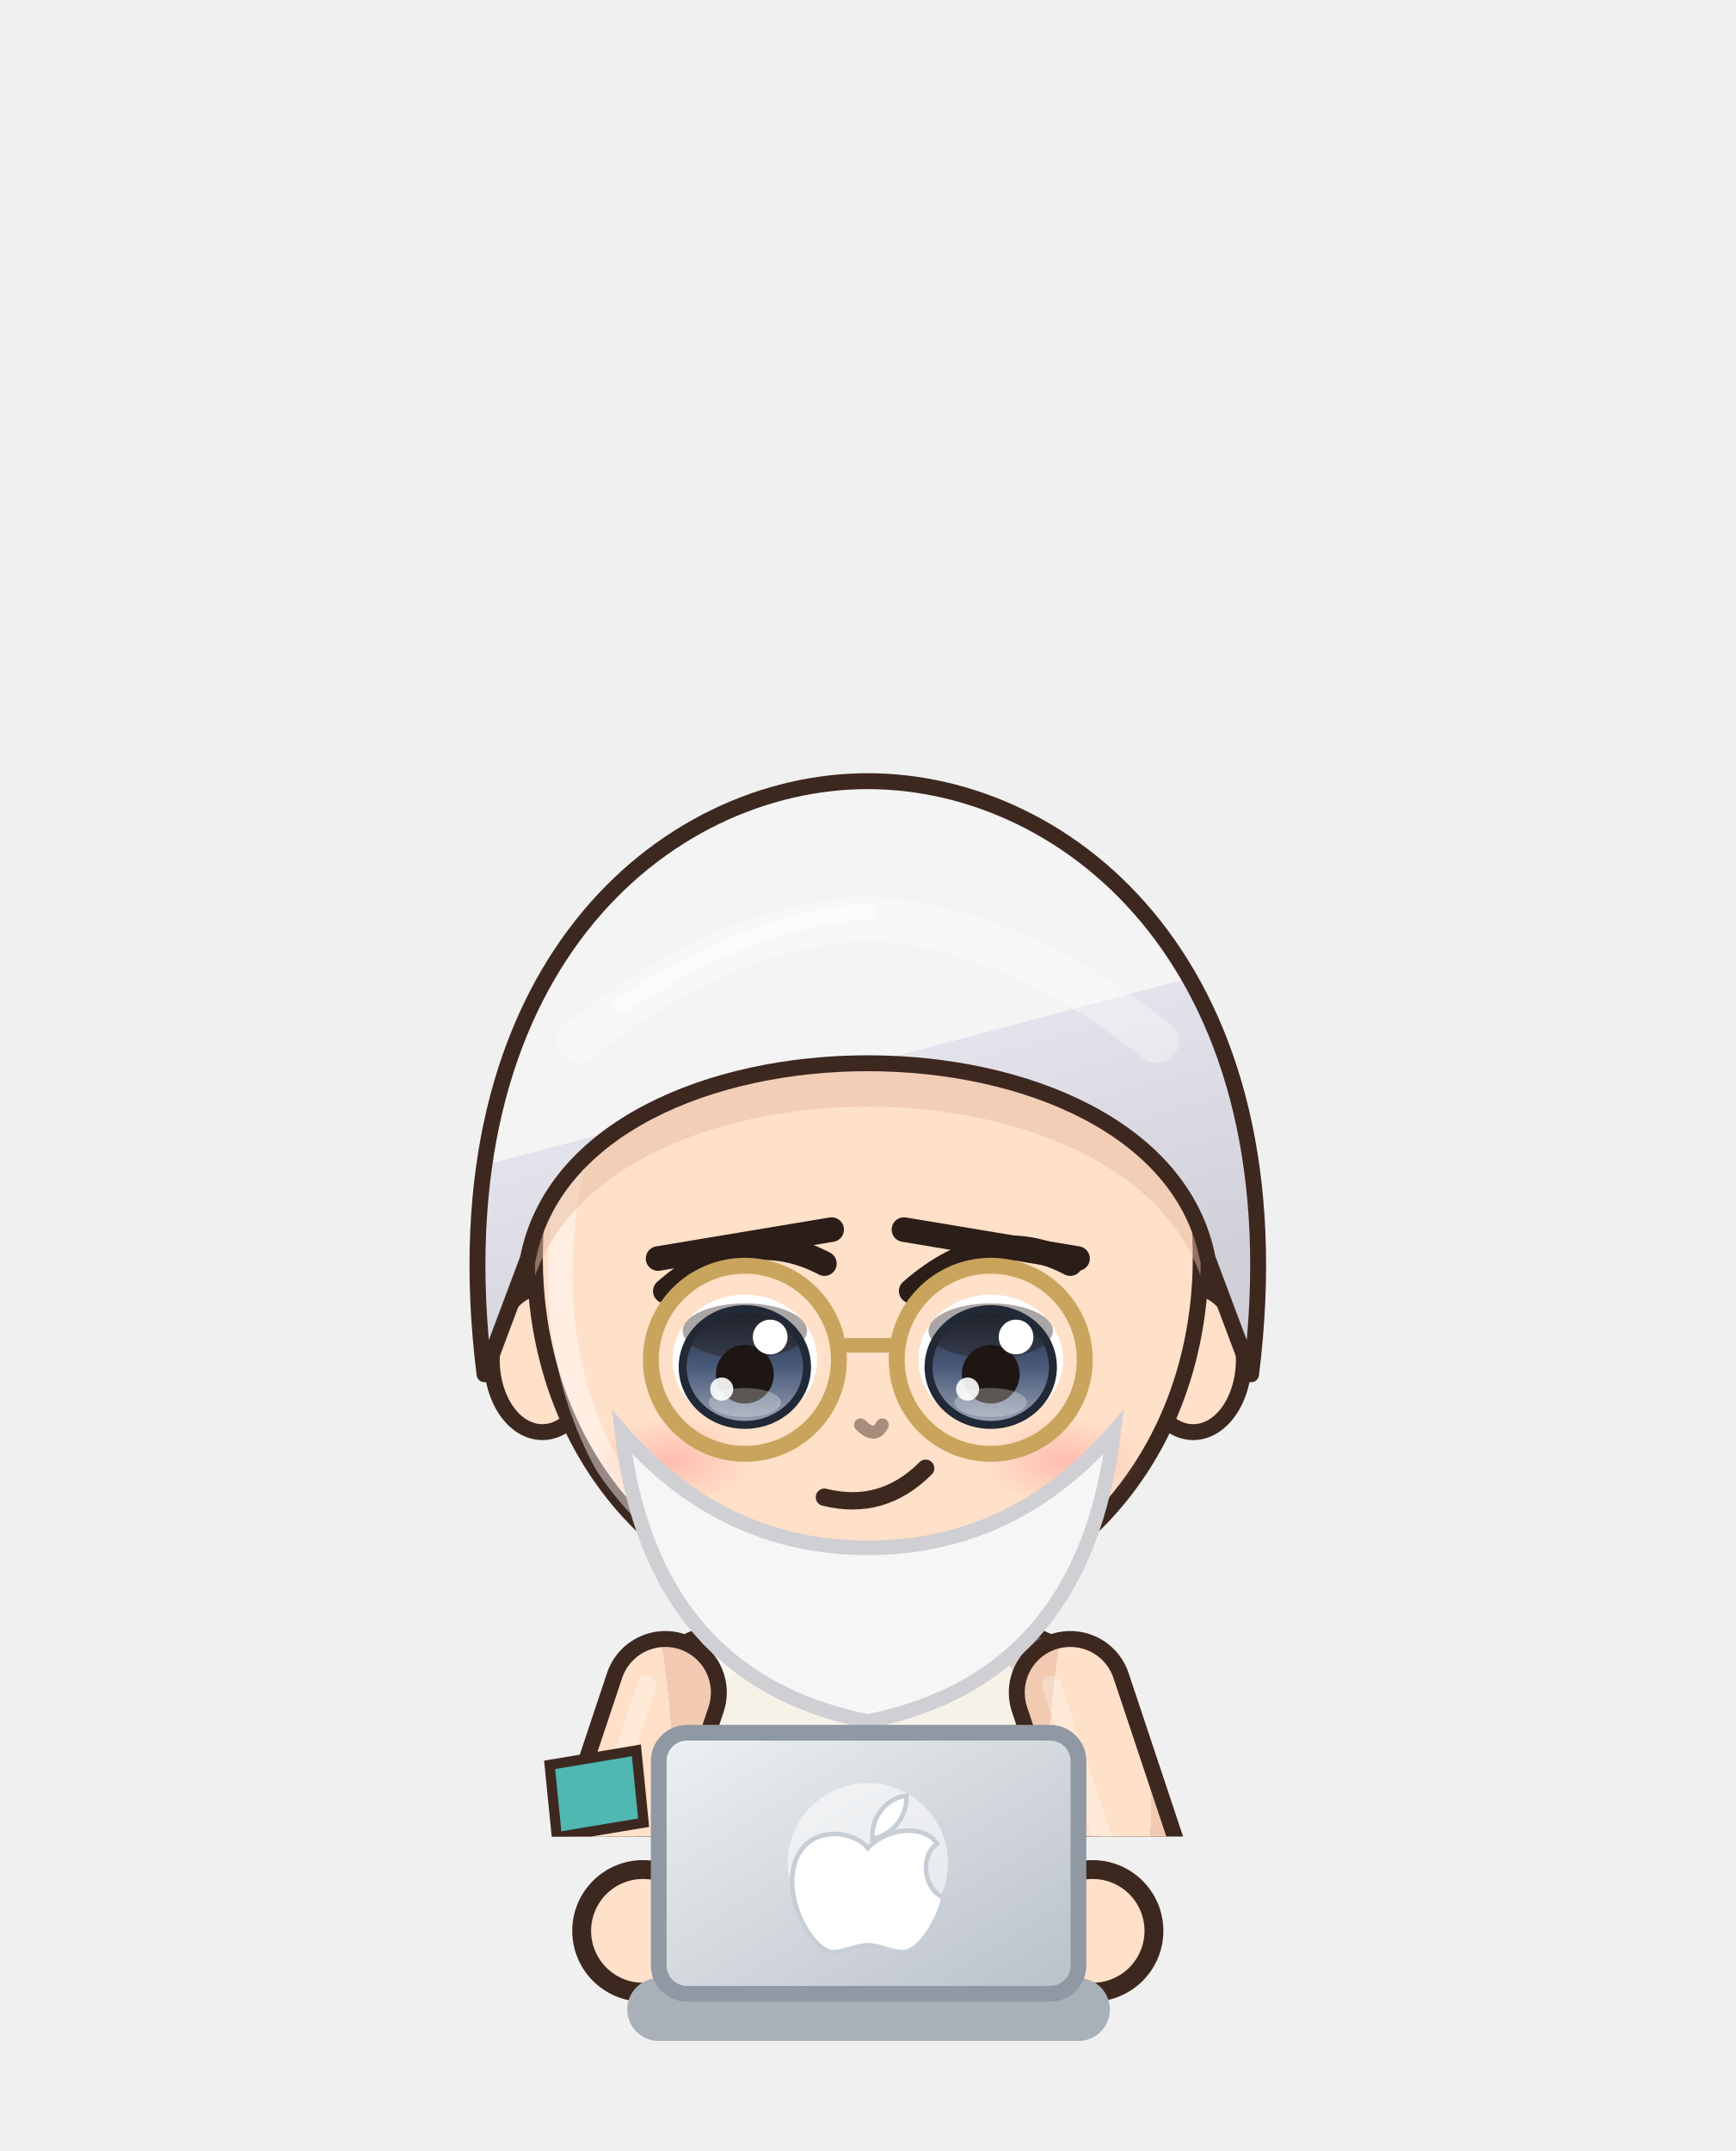
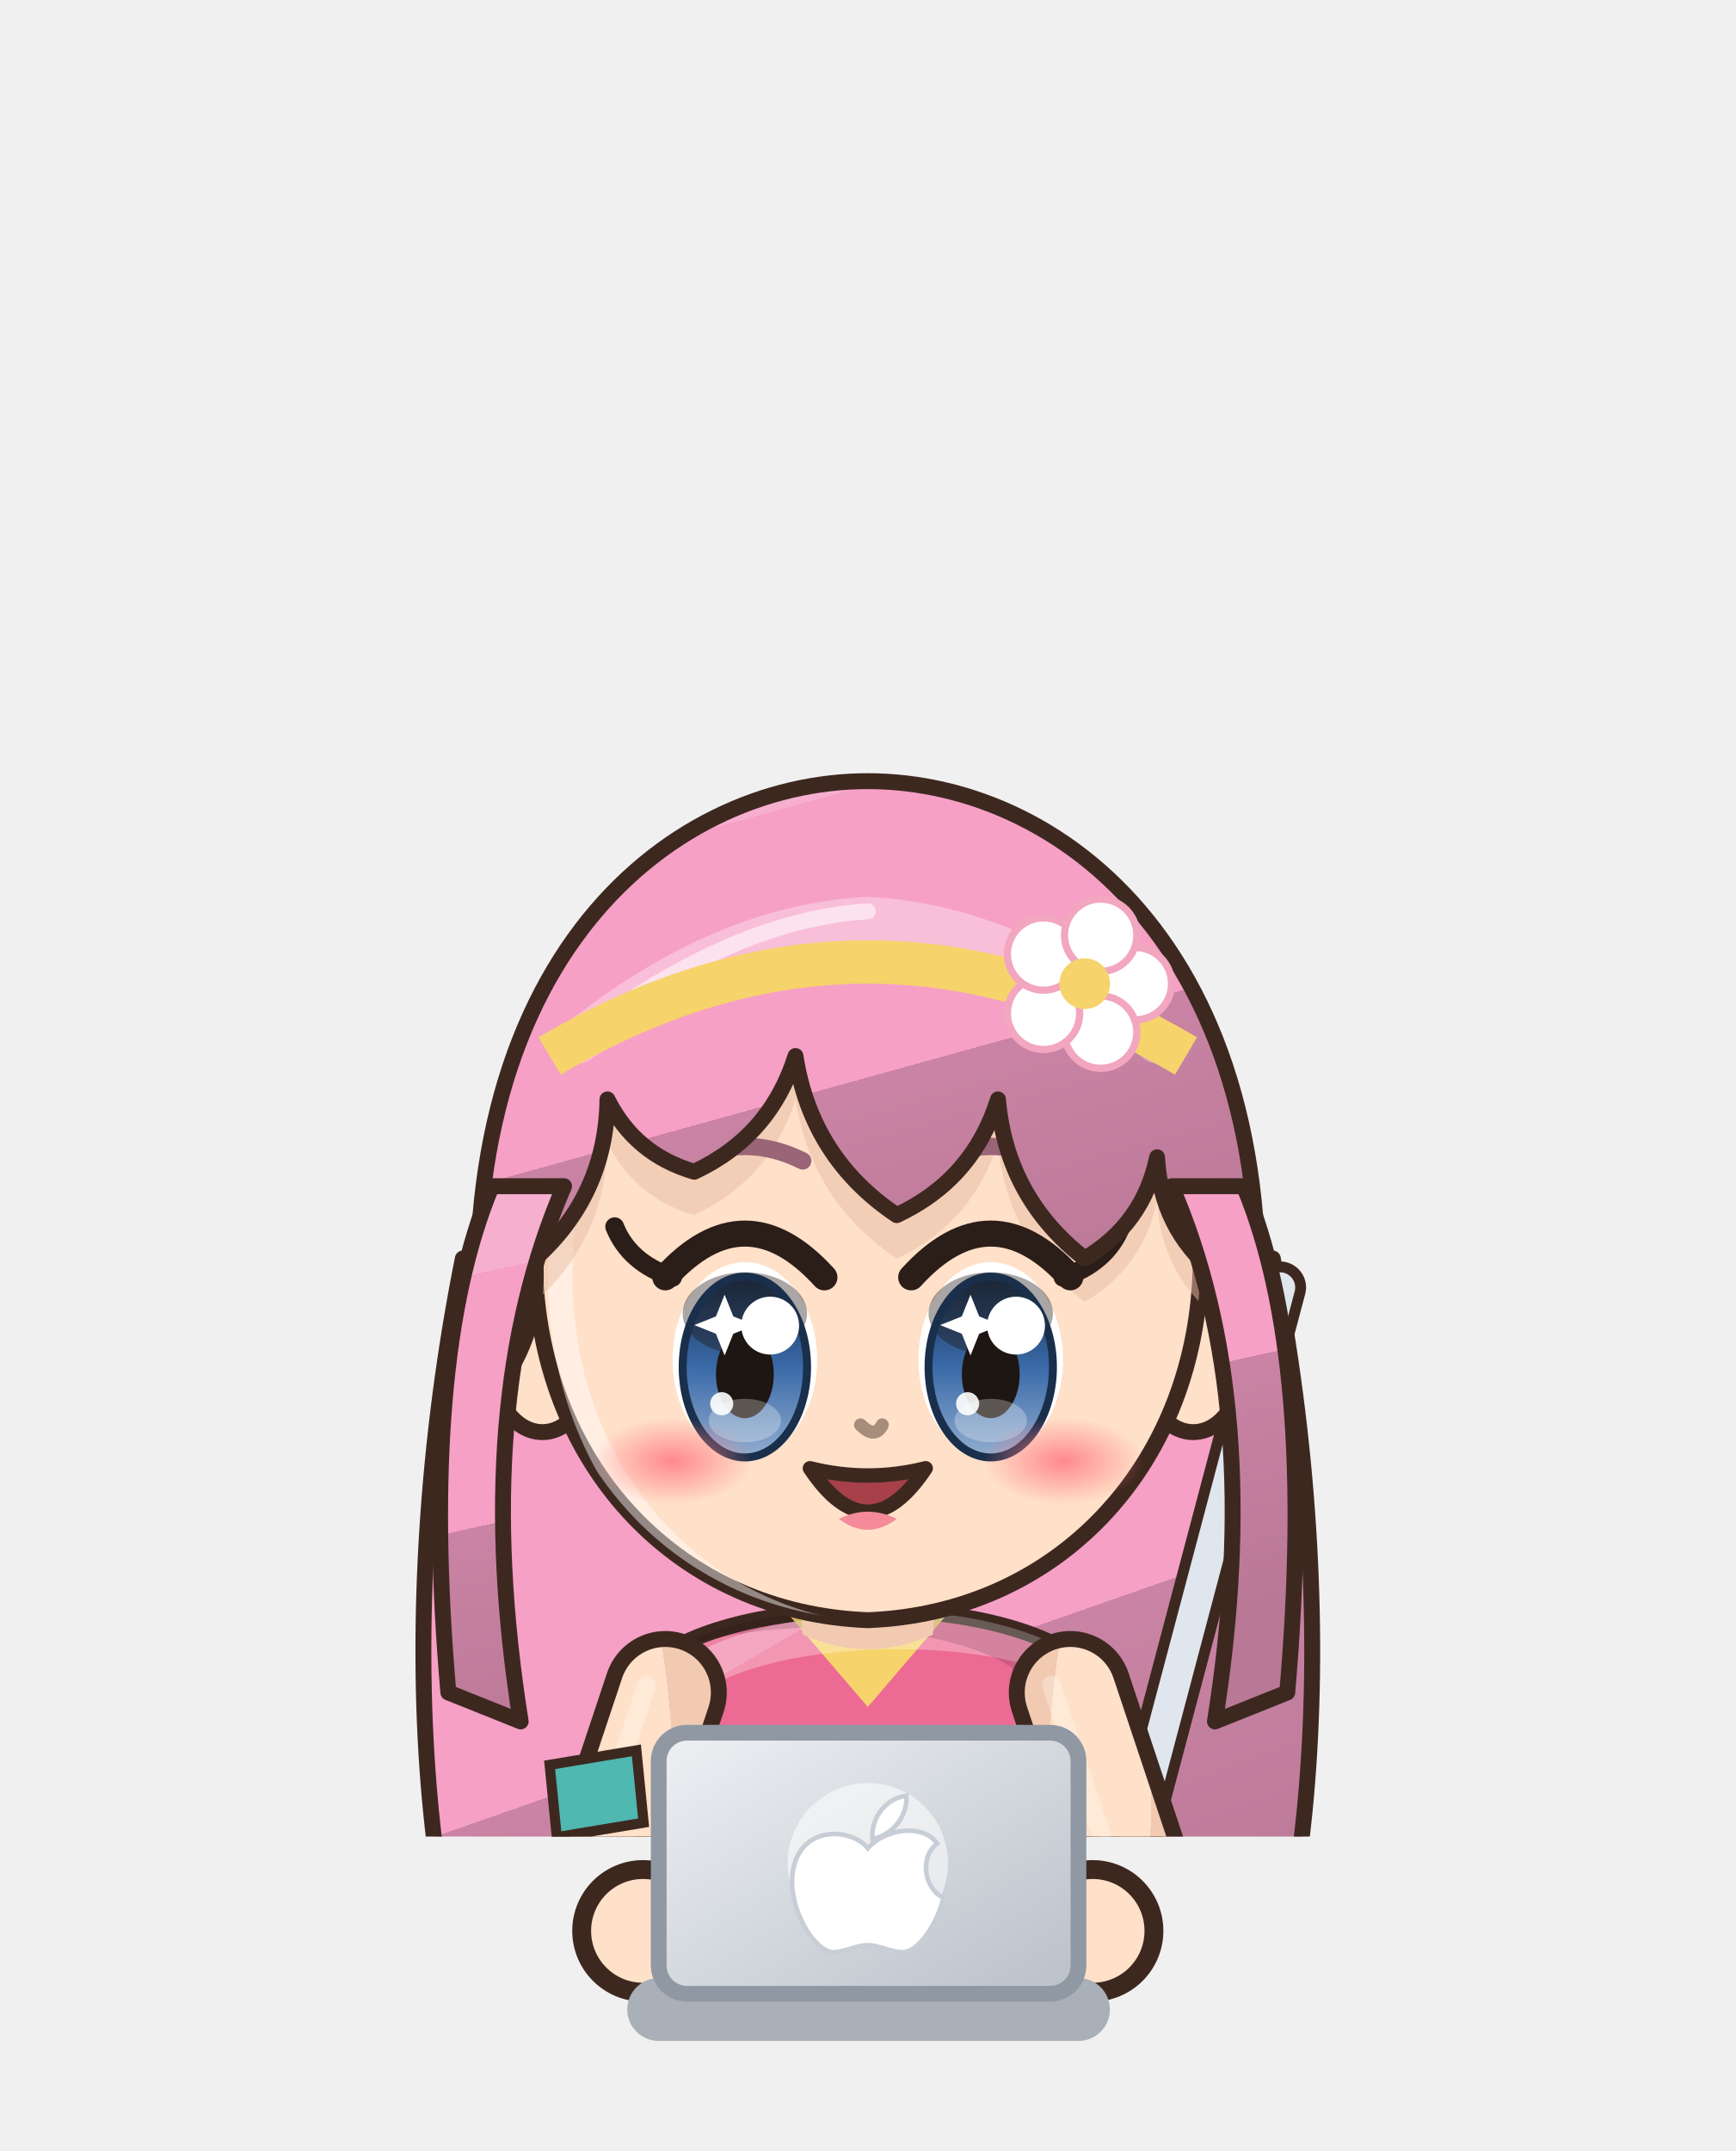
<svg xmlns="http://www.w3.org/2000/svg" viewBox="871.8 681.2 110.4 136.8" width="110.4" height="136.8">
  <svg x="871.8" y="681.2" viewBox="-120 -180 240 253.91" width="110.4" height="116.8">
    <defs>
      <linearGradient id="hair237" x1="0" y1="0" x2=".35" y2="1">
-         <stop offset="0" stop-color="#f5f5f5" />
-         <stop offset=".16" stop-color="#f5f5f5" />
-         <stop offset=".16" stop-color="#f4f4f4" />
-         <stop offset=".58" stop-color="#f4f4f4" />
-         <stop offset=".58" stop-color="#e4e3ec" />
-         <stop offset="1" stop-color="#d1d0d9" />
+         <stop offset="0" stop-color="#f7afcf" />
+         <stop offset=".16" stop-color="#f7afcf" />
+         <stop offset=".16" stop-color="#f6a0c6" />
+         <stop offset=".58" stop-color="#f6a0c6" />
+         <stop offset=".58" stop-color="#ca83a4" />
+         <stop offset="1" stop-color="#b97896" />
      </linearGradient>
      <radialGradient id="skin237" cx=".4" cy=".32" r=".85">
        <stop offset="0" stop-color="#ffe0c8" />
        <stop offset=".84" stop-color="#ffe0c8" />
        <stop offset=".84" stop-color="#f1cab1" />
        <stop offset="1" stop-color="#f1cab1" />
      </radialGradient>
      <linearGradient id="cloth237" x1="0" y1="0" x2=".45" y2="1">
-         <stop offset="0" stop-color="#f7f4eb" />
-         <stop offset=".16" stop-color="#f7f4eb" />
-         <stop offset=".16" stop-color="#f6f2e8" />
-         <stop offset=".6" stop-color="#f6f2e8" />
-         <stop offset=".6" stop-color="#e7e3e4" />
-         <stop offset="1" stop-color="#d4d0d1" />
+         <stop offset="0" stop-color="#ef81a5" />
+         <stop offset=".16" stop-color="#ef81a5" />
+         <stop offset=".16" stop-color="#ec6a94" />
+         <stop offset=".6" stop-color="#ec6a94" />
+         <stop offset=".6" stop-color="#c6597f" />
+         <stop offset="1" stop-color="#b65174" />
      </linearGradient>
      <linearGradient id="iris237" x1="0" y1="0" x2="0" y2="1">
-         <stop offset="0" stop-color="#212836" />
-         <stop offset=".5" stop-color="#4a5a7a" />
-         <stop offset="1" stop-color="#9ba4b5" />
+         <stop offset="0" stop-color="#1a2f4b" />
+         <stop offset=".5" stop-color="#3a6aa8" />
+         <stop offset="1" stop-color="#92adcf" />
      </linearGradient>
      <linearGradient id="straw237" x1="0" y1="0" x2=".3" y2="1">
        <stop offset="0" stop-color="#ffe7aa" />
        <stop offset=".16" stop-color="#ffe7aa" />
        <stop offset=".16" stop-color="#ffe39a" />
        <stop offset=".58" stop-color="#ffe39a" />
        <stop offset=".58" stop-color="#e9b456" />
        <stop offset="1" stop-color="#d6a54f" />
      </linearGradient>
      <radialGradient id="blush237">
        <stop offset="0" stop-color="#ff7f86" stop-opacity=".9" />
        <stop offset="1" stop-color="#ff7f86" stop-opacity="0" />
      </radialGradient>
      <clipPath id="face237">
        <path d="M -46,-4 C -47,-38 -25,-55 0,-55 C 25,-55 47,-38 46,-4 C 45,23 26,43 0,44 C -26,43 -45,23 -46,-4 Z" />
      </clipPath>
      <clipPath id="torso237">
        <path d="M -30,50 C -34,68 -28,94 -26,124 L 26,124 C 28,94 34,68 30,50 C 18,40 -18,40 -30,50 Z" />
      </clipPath>
    </defs>
    <ellipse cx="0" cy="208" rx="42" ry="7" fill="#000000" opacity=".16" />
-     <path d="M -23.5,118 Q -24.5,160.0 -20.5,202 L -5.5,202 Q -1.5,160.0 -2.5,118 Z" fill="#6a6a74" stroke="#3d2820" stroke-width="2.2" stroke-linejoin="round" />
+     <path d="M -56,-6 C -66,44 -62,96 -46,118 L 46,118 C 62,96 66,44 56,-6 Z" fill="url(#hair237)" stroke="#3d2820" stroke-width="2.2" stroke-linejoin="round" />
+     <path d="M -23.5,118 Q -24.5,160.0 -20.5,202 L -5.5,202 Q -1.5,160.0 -2.5,118 Z" fill="#f6e0d0" stroke="#3d2820" stroke-width="2.2" stroke-linejoin="round" />
    <path d="M -9,124 Q -8,160 -10,196" stroke="#000000" stroke-width="4.5" fill="none" opacity=".14" stroke-linecap="round" />
    <path d="M -18,126 Q -19,150 -18,170" stroke="#ffffff" stroke-width="2" fill="none" opacity=".22" stroke-linecap="round" />
    <ellipse cx="-13" cy="205" rx="14" ry="7" fill="#3a2a24" stroke="#3d2820" stroke-width="2.2" stroke-linejoin="round" />
    <ellipse cx="-17" cy="202.5" rx="5" ry="2" fill="#ffffff" opacity=".35" />
-     <path d="M 2.5,118 Q 1.5,160.0 5.5,202 L 20.5,202 Q 24.5,160.0 23.5,118 Z" fill="#6a6a74" stroke="#3d2820" stroke-width="2.2" stroke-linejoin="round" />
+     <path d="M 2.5,118 Q 1.5,160.0 5.5,202 L 20.5,202 Q 24.5,160.0 23.5,118 Z" fill="#f6e0d0" stroke="#3d2820" stroke-width="2.2" stroke-linejoin="round" />
    <path d="M 17,124 Q 18,160 16,196" stroke="#000000" stroke-width="4.5" fill="none" opacity=".14" stroke-linecap="round" />
    <path d="M 8,126 Q 7,150 8,170" stroke="#ffffff" stroke-width="2" fill="none" opacity=".22" stroke-linecap="round" />
    <ellipse cx="13" cy="205" rx="14" ry="7" fill="#3a2a24" stroke="#3d2820" stroke-width="2.2" stroke-linejoin="round" />
    <ellipse cx="9" cy="202.5" rx="5" ry="2" fill="#ffffff" opacity=".35" />
    <path d="M -30,50 C -34,68 -28,94 -26,124 L 26,124 C 28,94 34,68 30,50 C 18,40 -18,40 -30,50 Z" fill="url(#cloth237)" stroke="#3d2820" stroke-width="2.2" stroke-linejoin="round" />
-     <path d="M -10,42 Q 0,54 10,42 Z" fill="url(#skin237)" />
+     <path d="M -12,42 L 0,56 L 12,42 Z" fill="#f6d36b" />
    <g clip-path="url(#torso237)">
      <path d="M -30,50 C -34,68 -28,94 -26,124 L 26,124 C 28,94 34,68 30,50 C 18,40 -18,40 -30,50 Z" transform="translate(4,3)" fill="none" stroke="#ffffff" stroke-width="5" opacity=".3" />
      <path d="M -30,50 C -34,68 -28,94 -26,124 L 26,124 C 28,94 34,68 30,50 C 18,40 -18,40 -30,50 Z" transform="translate(-6,-2)" fill="none" stroke="#000000" stroke-width="9" opacity=".13" />
    </g>
-     <path d="M -22,112 L -64,160" stroke="#3d2820" stroke-width="9.4" stroke-linecap="round" />
-     <path d="M -22,112 L -64,160" stroke="#1f1d26" stroke-width="6" stroke-linecap="round" />
-     <path d="M -22,112 L -6,86" stroke="#3d2820" stroke-width="9.4" stroke-linecap="round" />
-     <path d="M -22,112 L -6,86" stroke="#3a2a22" stroke-width="6" stroke-linecap="round" />
-     <ellipse cx="-22" cy="112" rx="6" ry="4" fill="#c9a45c" stroke="#3d2820" stroke-width="1.4" />
+     <path d="M -27,104 L 27,104 L 40,162 Q 0,170 -40,162 Z" fill="url(#cloth237)" stroke="#3d2820" stroke-width="2.2" stroke-linejoin="round" />
+     <path d="M -38,156 Q 0,164 38,156" stroke="#f6d36b" stroke-width="3" fill="none" />
+     <path d="M 31,96 L 57,-2" stroke="#3d2820" stroke-width="7.2" stroke-linecap="round" />
+     <path d="M 31,96 L 57,-2" stroke="#dfe6ee" stroke-width="4.2" stroke-linecap="round" />
+     <path d="M 27,118 L 31,102" stroke="#3d2820" stroke-width="9.4" stroke-linecap="round" />
+     <path d="M 27,118 L 31,102" stroke="#2b2a5a" stroke-width="6" stroke-linecap="round" />
+     <ellipse cx="32" cy="96" rx="7" ry="4" fill="#c9a45c" stroke="#3d2820" stroke-width="1.4" />
    <path d="M -28,54 L -38,84 L -31,102" stroke="#3d2820" stroke-width="17" fill="none" stroke-linecap="round" stroke-linejoin="round" />
    <path d="M -28,54 L -38,84 L -31,102" stroke="url(#skin237)" stroke-width="12.6" fill="none" stroke-linecap="round" stroke-linejoin="round" />
    <path d="M -28,54 L -38,84 L -31,102" transform="translate(-2.6,-1)" stroke="#ffffff" stroke-width="2.6" fill="none" stroke-linecap="round" stroke-linejoin="round" opacity=".28" />
    <path d="M 28,54 L 38,84 L 31,102" stroke="#3d2820" stroke-width="17" fill="none" stroke-linecap="round" stroke-linejoin="round" />
    <path d="M 28,54 L 38,84 L 31,102" stroke="url(#skin237)" stroke-width="12.6" fill="none" stroke-linecap="round" stroke-linejoin="round" />
    <path d="M 28,54 L 38,84 L 31,102" transform="translate(-2.6,-1)" stroke="#ffffff" stroke-width="2.6" fill="none" stroke-linecap="round" stroke-linejoin="round" opacity=".28" />
    <circle cx="-31" cy="102" r="8.5" fill="url(#skin237)" stroke="#3d2820" stroke-width="2.2" />
    <circle cx="31" cy="102" r="8.5" fill="url(#skin237)" stroke="#3d2820" stroke-width="2.2" />
    <path d="M -44,64 L -32,62 L -31,72 L -43,74 Z" fill="#4fb8b0" stroke="#3d2820" stroke-width="1.4" />
    <path d="M -10,34 L 10,34 L 9,46 Q 0,50 -9,46 Z" fill="#f1cab1" />
    <ellipse cx="-45" cy="8" rx="7" ry="10" fill="url(#skin237)" stroke="#3d2820" stroke-width="2.2" stroke-linejoin="round" />
    <ellipse cx="45" cy="8" rx="7" ry="10" fill="url(#skin237)" stroke="#3d2820" stroke-width="2.2" stroke-linejoin="round" />
    <path d="M -46,-4 C -47,-38 -25,-55 0,-55 C 25,-55 47,-38 46,-4 C 45,23 26,43 0,44 C -26,43 -45,23 -46,-4 Z" fill="url(#skin237)" stroke="#3d2820" stroke-width="2.2" stroke-linejoin="round" />
    <g clip-path="url(#face237)">
      <path d="M -46,-4 C -47,-38 -25,-55 0,-55 C 25,-55 47,-38 46,-4 C 45,23 26,43 0,44 C -26,43 -45,23 -46,-4 Z" transform="translate(3.5,2.5)" fill="none" stroke="#ffffff" stroke-width="3.4" opacity=".45" />
    </g>
    <g clip-path="url(#face237)">
-       <path d="M -53,10 C -60,-46 -28,-72 0,-72 C 28,-72 60,-46 53,10 L 47,-6 C 40,-42 -40,-42 -47,-6 Z" transform="translate(0,6)" fill="#e7bca4" opacity=".5" />
+       <path d="M -53,14 C -60,-46 -28,-72 0,-72 C 28,-72 60,-46 53,14 L 48,-4 Q 40.5,-10.2 40,-20 Q 38.1,-10.8 30,-6 Q 19.2,-14.4 18,-28 Q 14.5,-16.9 4,-12 Q -7.8,-19.9 -10,-34 Q -13.5,-22.9 -24,-18 Q -32.2,-20.4 -36,-28 Q -36.2,-14.8 -46,-6 Q -45.1,5.5 -53,14 Z" transform="translate(0,6)" fill="#e7bca4" opacity=".5" />
    </g>
-     <ellipse cx="-17" cy="8" rx="10" ry="9" fill="#ffffff" />
-     <ellipse cx="-17" cy="9" rx="8.6" ry="8" fill="url(#iris237)" />
-     <ellipse cx="-17" cy="4.0" rx="8.6" ry="3.8" fill="#1e1612" opacity=".38" />
-     <ellipse cx="-17" cy="9" rx="8.6" ry="8" fill="none" stroke="#212836" stroke-width="1.1" />
-     <ellipse cx="-17" cy="10" rx="4" ry="4.05" fill="#1e1612" />
-     <ellipse cx="-17" cy="13.9" rx="5" ry="2.0" fill="#ffffff" opacity=".28" />
-     <circle cx="-13.5" cy="4.85" r="2.4" fill="#ffffff" />
-     <circle cx="-20.2" cy="12.05" r="1.6" fill="#ffffff" opacity=".9" />
-     <path d="M -28,-1.5 Q -17,-11.1 -6,-5.3" stroke="#2b1d18" stroke-width="3.4" fill="none" stroke-linecap="round" />
-     <path d="M -29,-6 L -5,-10" stroke="#2b1d18" stroke-width="3.4" stroke-linecap="round" />
-     <ellipse cx="17" cy="8" rx="10" ry="9" fill="#ffffff" />
-     <ellipse cx="17" cy="9" rx="8.6" ry="8" fill="url(#iris237)" />
-     <ellipse cx="17" cy="4.0" rx="8.6" ry="3.8" fill="#1e1612" opacity=".38" />
-     <ellipse cx="17" cy="9" rx="8.6" ry="8" fill="none" stroke="#212836" stroke-width="1.1" />
-     <ellipse cx="17" cy="10" rx="4" ry="4.05" fill="#1e1612" />
-     <ellipse cx="17" cy="13.9" rx="5" ry="2.0" fill="#ffffff" opacity=".28" />
-     <circle cx="20.5" cy="4.85" r="2.4" fill="#ffffff" />
-     <circle cx="13.8" cy="12.05" r="1.6" fill="#ffffff" opacity=".9" />
-     <path d="M 6,-1.5 Q 17,-11.1 28,-5.3" stroke="#2b1d18" stroke-width="3.4" fill="none" stroke-linecap="round" />
-     <path d="M 5,-10 L 29,-6" stroke="#2b1d18" stroke-width="3.4" stroke-linecap="round" />
-     <path d="M -6,27 Q 2,29 8,23" stroke="#3d2820" stroke-width="2.4" fill="none" stroke-linecap="round" />
-     <ellipse cx="-27" cy="22" rx="11" ry="6" fill="url(#blush237)" opacity="0.40" />
-     <ellipse cx="27" cy="22" rx="11" ry="6" fill="url(#blush237)" opacity="0.40" />
+     <ellipse cx="-17" cy="8" rx="10" ry="13.5" fill="#ffffff" />
+     <ellipse cx="-17" cy="9" rx="8.6" ry="12.5" fill="url(#iris237)" />
+     <ellipse cx="-17" cy="1.6" rx="8.6" ry="5.7" fill="#1e1612" opacity=".38" />
+     <ellipse cx="-17" cy="9" rx="8.6" ry="12.5" fill="none" stroke="#1a2f4b" stroke-width="1.1" />
+     <ellipse cx="-17" cy="10" rx="4" ry="6.075" fill="#1e1612" />
+     <ellipse cx="-17" cy="16.4" rx="5" ry="3.0" fill="#ffffff" opacity=".28" />
+     <circle cx="-13.5" cy="3.275" r="4" fill="#ffffff" />
+     <circle cx="-20.2" cy="14.075" r="1.6" fill="#ffffff" opacity=".9" />
+     <path d="M -21,2 l 1.2,-3 l 1.2,3 l 3,1.2 l -3,1.2 l -1.2,3 l -1.2,-3 l -3,-1.2 Z" fill="#ffffff" />
+     <path d="M -28,-3.4 Q -17,-15.5 -6,-3.4" stroke="#2b1d18" stroke-width="3.6" fill="none" stroke-linecap="round" />
+     <path d="M -25,-19.5 Q -17,-23.5 -9,-19.5" stroke="#9a6577" stroke-width="2.4" fill="none" stroke-linecap="round" />
+     <path d="M -27,-3.4 q -6,-2 -8,-7" stroke="#2b1d18" stroke-width="2.6" fill="none" stroke-linecap="round" />
+     <ellipse cx="17" cy="8" rx="10" ry="13.5" fill="#ffffff" />
+     <ellipse cx="17" cy="9" rx="8.6" ry="12.5" fill="url(#iris237)" />
+     <ellipse cx="17" cy="1.6" rx="8.6" ry="5.7" fill="#1e1612" opacity=".38" />
+     <ellipse cx="17" cy="9" rx="8.6" ry="12.5" fill="none" stroke="#1a2f4b" stroke-width="1.1" />
+     <ellipse cx="17" cy="10" rx="4" ry="6.075" fill="#1e1612" />
+     <ellipse cx="17" cy="16.4" rx="5" ry="3.0" fill="#ffffff" opacity=".28" />
+     <circle cx="20.5" cy="3.275" r="4" fill="#ffffff" />
+     <circle cx="13.8" cy="14.075" r="1.6" fill="#ffffff" opacity=".9" />
+     <path d="M 13,2 l 1.2,-3 l 1.2,3 l 3,1.2 l -3,1.2 l -1.2,3 l -1.2,-3 l -3,-1.2 Z" fill="#ffffff" />
+     <path d="M 6,-3.4 Q 17,-15.5 28,-3.4" stroke="#2b1d18" stroke-width="3.6" fill="none" stroke-linecap="round" />
+     <path d="M 9,-19.5 Q 17,-23.5 25,-19.5" stroke="#9a6577" stroke-width="2.4" fill="none" stroke-linecap="round" />
+     <path d="M 27,-3.4 q 6,-2 8,-7" stroke="#2b1d18" stroke-width="2.6" fill="none" stroke-linecap="round" />
+     <path d="M -8,23 Q 0,35 8,23 Q 0,25 -8,23 Z" fill="#a8404a" stroke="#3d2820" stroke-width="2" stroke-linejoin="round" />
+     <path d="M -4,30 Q 0,33 4,30 Q 0,28 -4,30 Z" fill="#f48a9a" />
+     <ellipse cx="-27" cy="22" rx="11" ry="6" fill="url(#blush237)" opacity="1.00" />
+     <ellipse cx="27" cy="22" rx="11" ry="6" fill="url(#blush237)" opacity="1.00" />
    <path d="M -1,17 Q 1,19 2,17" stroke="#a78d7c" stroke-width="1.8" fill="none" stroke-linecap="round" />
-     <path d="M -34,18 Q -30,52 0,58 Q 30,52 34,18 Q 20,34 0,34 Q -20,34 -34,18 Z" fill="#f6f6f6" stroke="#cfcfd4" stroke-width="2" />
-     <circle cx="-17" cy="8" r="13" fill="none" stroke="#c9a45c" stroke-width="2.2" />
-     <circle cx="17" cy="8" r="13" fill="none" stroke="#c9a45c" stroke-width="2.2" />
-     <path d="M -4,6 L 4,6" stroke="#c9a45c" stroke-width="2" />
-     <path d="M -53,10 C -60,-46 -28,-72 0,-72 C 28,-72 60,-46 53,10 L 47,-6 C 40,-42 -40,-42 -47,-6 Z" fill="url(#hair237)" stroke="#3d2820" stroke-width="2.2" stroke-linejoin="round" />
+     <path d="M -53,14 C -60,-46 -28,-72 0,-72 C 28,-72 60,-46 53,14 L 48,-4 Q 40.5,-10.2 40,-20 Q 38.1,-10.8 30,-6 Q 19.2,-14.4 18,-28 Q 14.5,-16.9 4,-12 Q -7.8,-19.9 -10,-34 Q -13.5,-22.9 -24,-18 Q -32.2,-20.4 -36,-28 Q -36.2,-14.8 -46,-6 Q -45.1,5.5 -53,14 Z" fill="url(#hair237)" stroke="#3d2820" stroke-width="2.2" stroke-linejoin="round" />
+     <path d="M 42,-16 Q 55,14 48,58 L 58,54 Q 62,8 52,-16 Z M -42,-16 Q -55,14 -48,58 L -58,54 Q -62,8 -52,-16 Z" fill="url(#hair237)" stroke="#3d2820" stroke-width="2.2" stroke-linejoin="round" />
    <defs>
      <clipPath id="hf237">
-         <path d="M -53,10 C -60,-46 -28,-72 0,-72 C 28,-72 60,-46 53,10 L 47,-6 C 40,-42 -40,-42 -47,-6 Z" />
+         <path d="M -53,14 C -60,-46 -28,-72 0,-72 C 28,-72 60,-46 53,14 L 48,-4 Q 40.5,-10.2 40,-20 Q 38.1,-10.8 30,-6 Q 19.2,-14.4 18,-28 Q 14.5,-16.9 4,-12 Q -7.8,-19.9 -10,-34 Q -13.5,-22.9 -24,-18 Q -32.2,-20.4 -36,-28 Q -36.2,-14.8 -46,-6 Q -45.1,5.5 -53,14 Z" />
      </clipPath>
    </defs>
    <g clip-path="url(#hf237)">
      <path d="M -40,-36 Q -20,-52 0,-53 Q 20,-52 40,-36" stroke="#ffffff" stroke-width="6" fill="none" stroke-linecap="round" opacity=".32" />
      <path d="M -34,-41 Q -16,-53 0,-54" stroke="#ffffff" stroke-width="2.2" fill="none" stroke-linecap="round" opacity=".55" />
    </g>
+     <path d="M -44,-34 Q 0,-60 44,-34" stroke="#f6d36b" stroke-width="6" fill="none" />
+     <circle cx="37.0" cy="-44.0" r="5" fill="#ffffff" stroke="#f2a6c0" stroke-width="1" />
+     <circle cx="32.2" cy="-37.3" r="5" fill="#ffffff" stroke="#f2a6c0" stroke-width="1" />
+     <circle cx="24.3" cy="-39.9" r="5" fill="#ffffff" stroke="#f2a6c0" stroke-width="1" />
+     <circle cx="24.3" cy="-48.1" r="5" fill="#ffffff" stroke="#f2a6c0" stroke-width="1" />
+     <circle cx="32.2" cy="-50.7" r="5" fill="#ffffff" stroke="#f2a6c0" stroke-width="1" />
+     <circle cx="30" cy="-44" r="3.5" fill="#f6d36b" />
  </svg>
  <circle cx="912.7" cy="804.0" r="3.9" fill="#ffe0c8" stroke="#3d2820" stroke-width="1.2" />
  <circle cx="941.3" cy="804.0" r="3.9" fill="#ffe0c8" stroke="#3d2820" stroke-width="1.2" />
  <defs>
    <linearGradient id="lp238" x1="0" y1="0" x2="1" y2="1">
      <stop offset="0" stop-color="#eef1f4" />
      <stop offset="1" stop-color="#b9c0c8" />
    </linearGradient>
  </defs>
  <rect x="911.7" y="807.0" width="30.7" height="4" rx="2" fill="#a9b0b8" />
  <rect x="913.7" y="791.4" width="26.7" height="16.6" rx="1.8" fill="url(#lp238)" stroke="#8f98a3" stroke-width="1" />
  <ellipse cx="927.0" cy="799.7" rx="5.1" ry="5.1" fill="#ffffff" opacity=".55" />
  <path d="M 0,-4 C -2,-6.5 -8,-7 -9.5,-2 C -11,3 -7,9.5 -4.5,9.5 C -3,9.5 -1.5,8.6 0,8.6 C 1.5,8.6 3,9.5 4.5,9.5 C 7,9.5 9.5,4.5 9.8,2.4 C 7.4,1.4 6.6,-2.8 9,-4.6 C 7.2,-7.2 2.4,-6.6 0,-4 Z M 0.6,-5.2 C 0.4,-8.4 2.8,-10.6 5,-10.8 C 5.2,-8 3,-5.6 0.6,-5.2 Z" transform="translate(927.0,800.7) scale(0.49)" fill="#ffffff" stroke="#c8ced6" stroke-width=".6" />
</svg>
